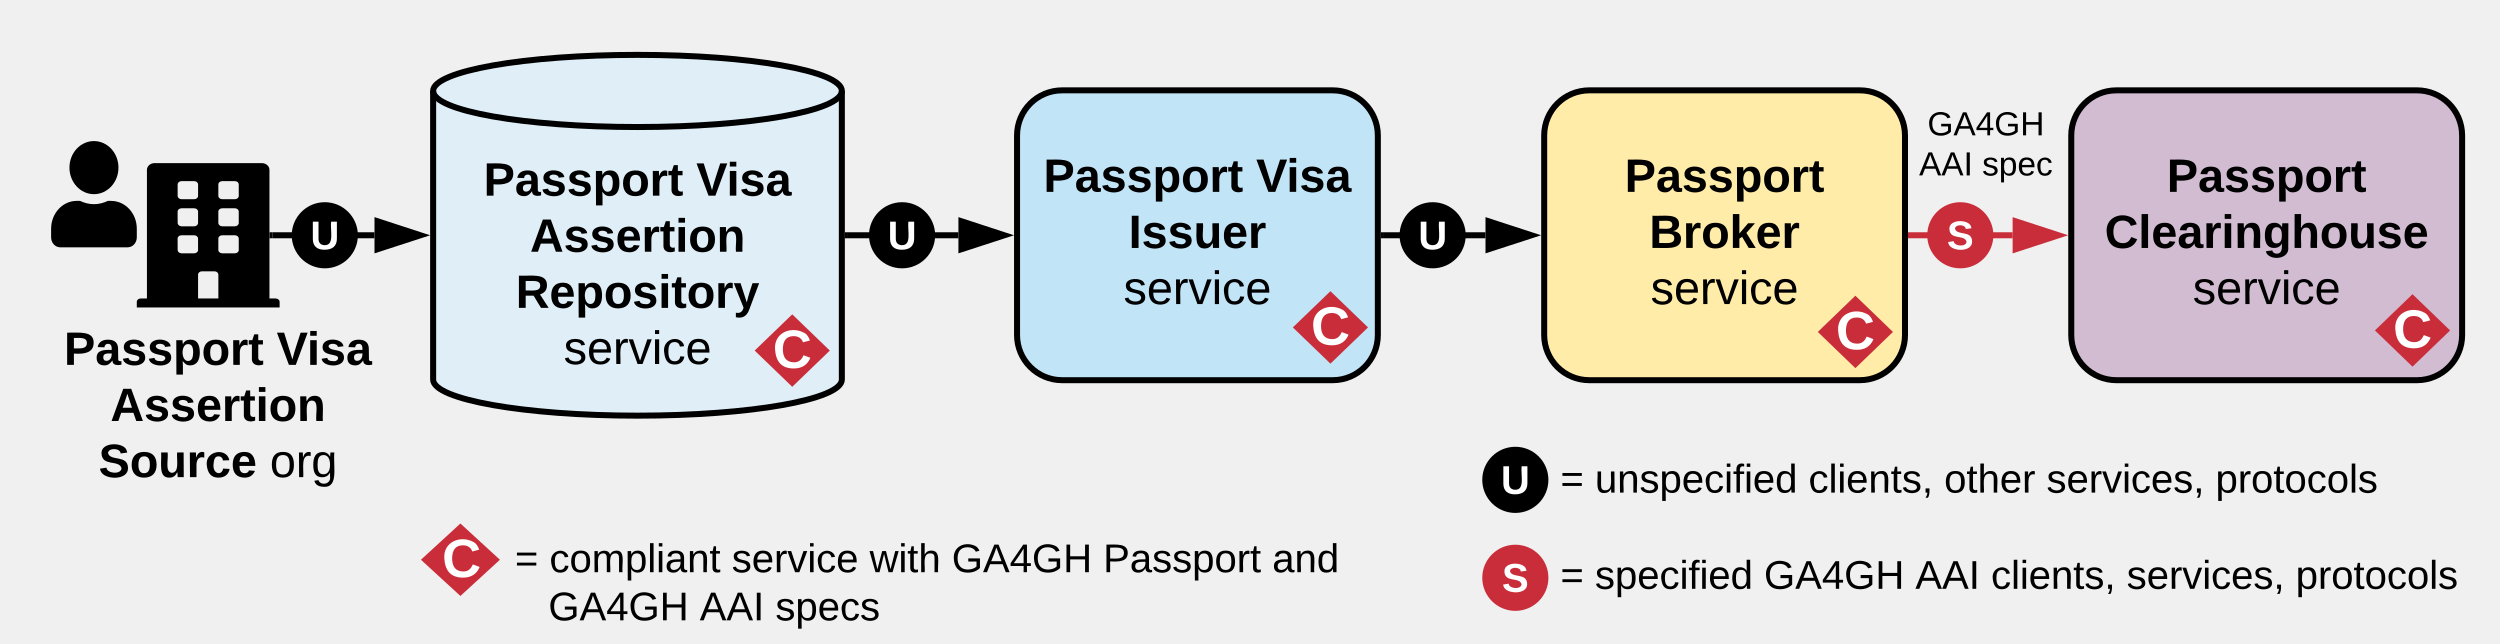
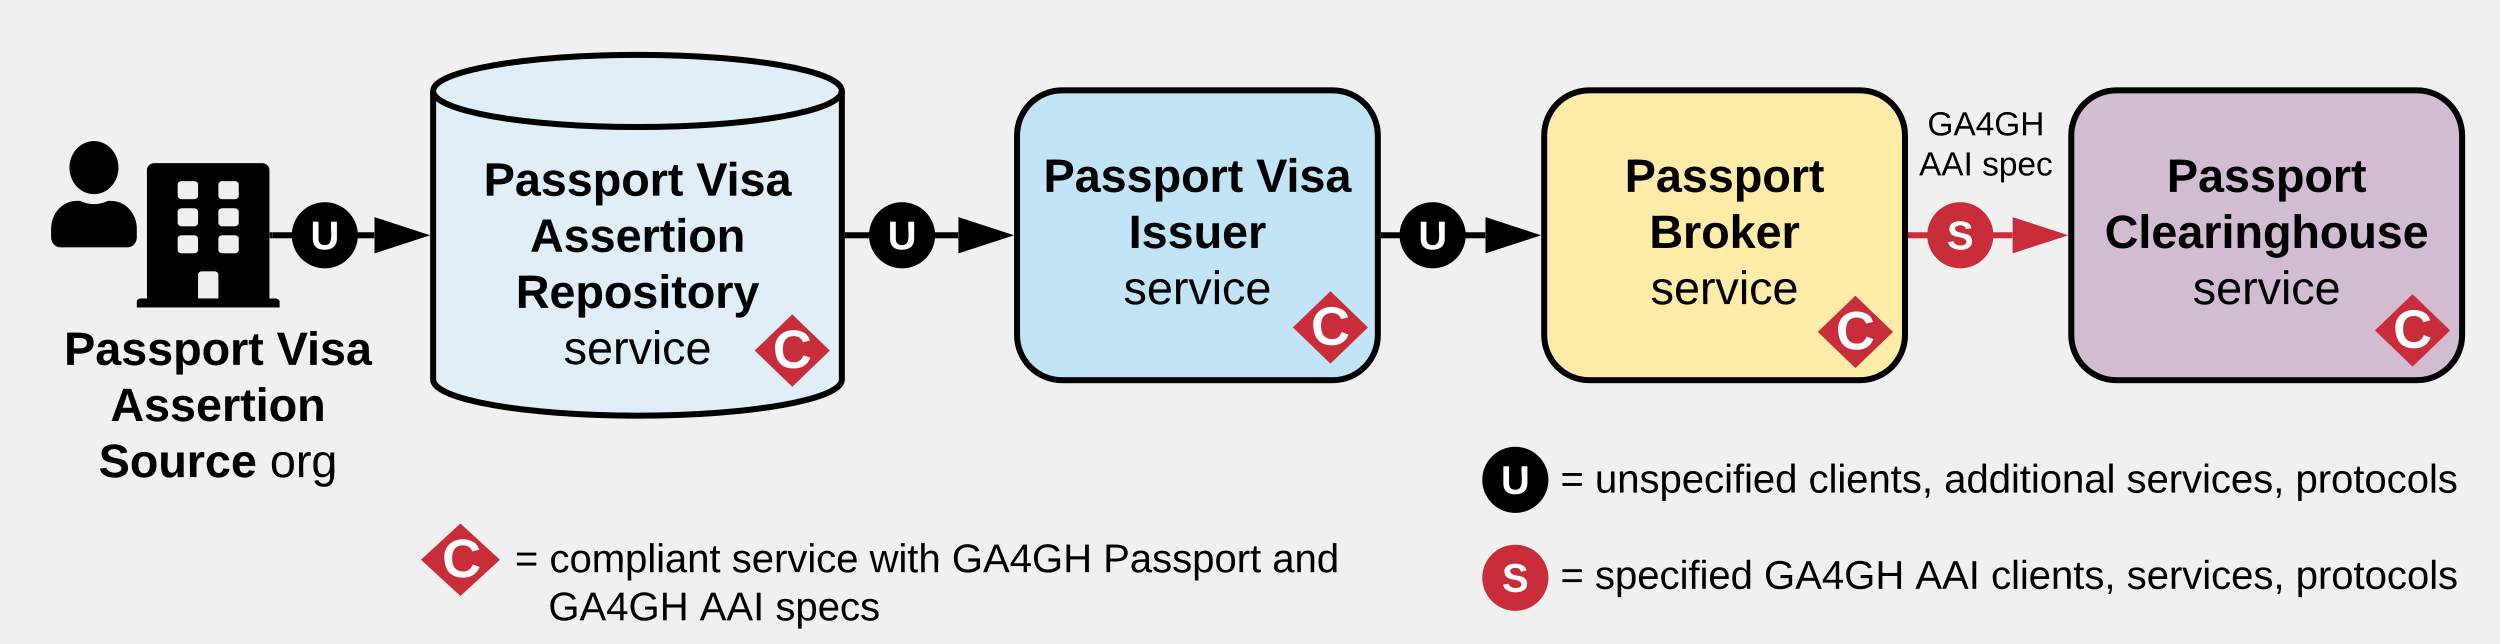
<svg xmlns="http://www.w3.org/2000/svg" xmlns:ns1="lucid" xmlns:xlink="http://www.w3.org/1999/xlink" width="831.5" height="214.17">
  <g transform="translate(0 0)" ns1:page-tab-id="0_0">
    <path d="M280 126.25c0 6.63-30.43 12-67.97 12s-67.97-5.37-67.97-12v-96c0-6.63 30.43-12 67.97-12s67.97 5.37 67.97 12z" stroke="#000" stroke-width="2" fill="#dfeef7" />
    <path d="M280 30.25c0 6.63-30.43 12-67.97 12s-67.97-5.37-67.97-12" stroke="#000" stroke-width="2" fill="none" />
    <use xlink:href="#a" transform="matrix(1,0,0,1,149.0625,47.25) translate(11.7963 17.81944)" />
    <use xlink:href="#b" transform="matrix(1,0,0,1,149.0625,47.25) translate(82.53086 17.81944)" />
    <use xlink:href="#c" transform="matrix(1,0,0,1,149.0625,47.25) translate(27.22222 36.48611)" />
    <use xlink:href="#d" transform="matrix(1,0,0,1,149.0625,47.25) translate(22.49074 55.15278)" />
    <use xlink:href="#e" transform="matrix(1,0,0,1,149.0625,47.25) translate(38.41358 73.81944)" />
    <path d="M338.27 45.05c0-8.28 6.72-15 15-15h90c8.3 0 15 6.72 15 15v66.4c0 8.28-6.7 15-15 15h-90c-8.28 0-15-6.72-15-15z" stroke="#000" stroke-width="2" fill="#c1e4f7" />
    <use xlink:href="#a" transform="matrix(1,0,0,1,343.2726,35.05) translate(3.796296 28.75694)" />
    <use xlink:href="#b" transform="matrix(1,0,0,1,343.2726,35.05) translate(74.53086 28.75694)" />
    <use xlink:href="#f" transform="matrix(1,0,0,1,343.2726,35.05) translate(32.12037 47.42361)" />
    <use xlink:href="#g" transform="matrix(1,0,0,1,343.2726,35.05) translate(30.41358 66.09028)" />
    <path d="M513.6 45.05c0-8.28 6.7-15 15-15h90c8.27 0 15 6.72 15 15v66.4c0 8.28-6.73 15-15 15h-90c-8.3 0-15-6.72-15-15z" stroke="#000" stroke-width="2" fill="#ffeca9" />
    <use xlink:href="#h" transform="matrix(1,0,0,1,518.5851,35.05) translate(21.79321 28.75694)" />
    <use xlink:href="#i" transform="matrix(1,0,0,1,518.5851,35.05) translate(29.98148 47.42361)" />
    <use xlink:href="#g" transform="matrix(1,0,0,1,518.5851,35.05) translate(30.41358 66.09028)" />
    <path d="M688.9 45.05c0-8.28 6.7-15 15-15h100c8.28 0 15 6.72 15 15v66.4c0 8.28-6.72 15-15 15h-100c-8.3 0-15-6.72-15-15z" stroke="#000" stroke-width="2" fill="#d1bcd2" />
    <use xlink:href="#h" transform="matrix(1,0,0,1,693.8976,35.05) translate(26.79321 28.75694)" />
    <use xlink:href="#j" transform="matrix(1,0,0,1,693.8976,35.05) translate(6.117284 47.42361)" />
    <use xlink:href="#e" transform="matrix(1,0,0,1,693.8976,35.05) translate(35.41358 66.09028)" />
    <path d="M90.63 78.25h33.92" stroke="#000" stroke-width="2" fill="none" />
    <path d="M90.65 79.25h-1.02v-2h1.02z" />
    <path d="M139.83 78.25l-14.27 4.64v-9.3z" stroke="#000" stroke-width="2" />
    <path d="M282 78.25h36.77" stroke="#000" stroke-width="2" fill="none" />
    <path d="M282.03 79.25H281v-2h1.03z" />
    <path d="M334.04 78.25l-14.27 4.64v-9.3z" stroke="#000" stroke-width="2" />
    <path d="M460.27 78.25h33.8" stroke="#000" stroke-width="2" fill="none" />
    <path d="M460.3 79.25h-1.03v-2h1.03z" />
    <path d="M509.35 78.25l-14.27 4.64v-9.3z" stroke="#000" stroke-width="2" />
    <path d="M635.6 78.25h33.8" stroke="#c92d39" stroke-width="2" fill="none" />
    <path d="M635.6 79.25h-1v-2h1z" fill="#c92d39" />
    <path d="M684.66 78.25L670.4 82.9v-9.3z" stroke="#c92d39" stroke-width="2" fill="#c92d39" />
    <path d="M0 99.85h144.06v74.8H0z" stroke="#000" stroke-opacity="0" stroke-width="2" fill="#fff" fill-opacity="0" />
    <use xlink:href="#a" transform="matrix(1,0,0,1,5,104.85) translate(16.2963 16.50694)" />
    <use xlink:href="#b" transform="matrix(1,0,0,1,5,104.85) translate(87.03086 16.50694)" />
    <use xlink:href="#k" transform="matrix(1,0,0,1,5,104.85) translate(31.72222 35.17361)" />
    <use xlink:href="#l" transform="matrix(1,0,0,1,5,104.85) translate(27.81173 53.84028)" />
    <use xlink:href="#m" transform="matrix(1,0,0,1,5,104.85) translate(84.76235 53.84028)" />
    <path d="M118.03 78.25c0 5.52-4.48 10-10 10s-10-4.48-10-10 4.48-10 10-10 10 4.48 10 10z" stroke="#000" stroke-width="2" />
    <use xlink:href="#n" transform="matrix(1,0,0,1,98.03125,68.25) translate(5.203704 14.66667)" />
    <path d="M310.03 78.25c0 5.52-4.48 10-10 10s-10-4.48-10-10 4.48-10 10-10 10 4.48 10 10z" stroke="#000" stroke-width="2" />
    <use xlink:href="#n" transform="matrix(1,0,0,1,290.0312,68.25) translate(5.203704 14.66667)" />
    <path d="M486.5 78.25c0 5.52-4.46 10-10 10-5.5 0-10-4.48-10-10s4.5-10 10-10c5.54 0 10 4.48 10 10z" stroke="#000" stroke-width="2" />
    <use xlink:href="#n" transform="matrix(1,0,0,1,466.514,68.25) translate(5.203704 14.66667)" />
    <path d="M662 78.25c0 5.52-4.48 10-10 10s-10-4.48-10-10 4.48-10 10-10 10 4.48 10 10z" stroke="#c92d39" stroke-width="2" fill="#c92d39" />
    <use xlink:href="#o" transform="matrix(1,0,0,1,642,68.25) translate(5.555556 14.66667)" />
    <path d="M628 29.25h64.5v40H628z" stroke="#000" stroke-opacity="0" stroke-width="2" fill="#fff" fill-opacity="0" />
    <use xlink:href="#p" transform="matrix(1,0,0,1,633,34.25) translate(8.070988 10.76389)" />
    <use xlink:href="#q" transform="matrix(1,0,0,1,633,34.25) translate(5.277778 24.09722)" />
    <use xlink:href="#r" transform="matrix(1,0,0,1,633,34.25) translate(26.26543 24.09722)" />
    <path d="M263.5 104.55L276 116.6l-12.5 12.05L251 116.6z" stroke="#000" stroke-opacity="0" stroke-width="2" fill="#c92d39" />
    <use xlink:href="#s" transform="matrix(1,0,0,1,251,104.5519) translate(6.025 17.8)" />
    <path d="M442.5 96.85L455 108.9l-12.5 12.05L430 108.9z" stroke="#000" stroke-opacity="0" stroke-width="2" fill="#c92d39" />
    <use xlink:href="#s" transform="matrix(1,0,0,1,430,96.85) translate(6.025 17.8)" />
    <path d="M617.1 98.35l12.5 12.05-12.5 12.05-12.5-12.05z" stroke="#000" stroke-opacity="0" stroke-width="2" fill="#c92d39" />
    <use xlink:href="#s" transform="matrix(1,0,0,1,604.5851,98.35) translate(6.025 17.8)" />
    <path d="M802.4 97.85l12.5 12.05-12.5 12.05-12.5-12.05z" stroke="#000" stroke-opacity="0" stroke-width="2" fill="#c92d39" />
    <g>
      <use xlink:href="#s" transform="matrix(1,0,0,1,789.8976,97.85) translate(6.025 17.8)" />
    </g>
    <path d="M153.13 174.12l13.14 12.05-13.14 12.05L140 186.17z" stroke="#000" stroke-opacity="0" stroke-width="2" fill="#c92d39" />
    <g>
      <use xlink:href="#s" transform="matrix(1,0,0,1,140,174.1232) translate(7.025 17.8)" />
    </g>
    <path d="M166.27 172.65h294.2v42h-294.2z" stroke="#000" stroke-opacity="0" stroke-width="2" fill="#fff" fill-opacity="0" />
    <g>
      <use xlink:href="#t" transform="matrix(1,0,0,1,171.2679,177.65) translate(0 12.66667)" />
      <use xlink:href="#u" transform="matrix(1,0,0,1,171.2679,177.65) translate(11.48148 12.66667)" />
      <use xlink:href="#v" transform="matrix(1,0,0,1,171.2679,177.65) translate(72.11111 12.66667)" />
      <use xlink:href="#w" transform="matrix(1,0,0,1,171.2679,177.65) translate(117.963 12.66667)" />
      <use xlink:href="#x" transform="matrix(1,0,0,1,171.2679,177.65) translate(145.2963 12.66667)" />
      <use xlink:href="#y" transform="matrix(1,0,0,1,171.2679,177.65) translate(195.6296 12.66667)" />
      <use xlink:href="#z" transform="matrix(1,0,0,1,171.2679,177.65) translate(251.8889 12.66667)" />
      <use xlink:href="#A" transform="matrix(1,0,0,1,171.2679,177.65) translate(0 28.66667)" />
      <use xlink:href="#x" transform="matrix(1,0,0,1,171.2679,177.65) translate(11.11111 28.66667)" />
      <use xlink:href="#B" transform="matrix(1,0,0,1,171.2679,177.65) translate(61.44444 28.66667)" />
      <use xlink:href="#C" transform="matrix(1,0,0,1,171.2679,177.65) translate(86.62963 28.66667)" />
    </g>
    <path d="M91.72 99.27h-2.1V56.5c0-1.24-1.13-2.25-2.56-2.25H51.44c-1.43 0-2.57 1-2.57 2.26v42.77h-2.1c-.7 0-1.27.48-1.27 1.1v1.88H93v-1.87c0-.63-.57-1.1-1.28-1.1zM59.1 61.35c-.02-.62.55-1.1 1.27-1.1h4.23c.7 0 1.28.48 1.28 1.1v3.8c0 .62-.57 1.1-1.28 1.1h-4.23c-.7 0-1.28-.48-1.28-1.1l-.02-3.8zm-.02 9.03c0-.63.58-1.1 1.3-1.1h4.2c.73 0 1.3.47 1.3 1.1v3.74c0 .63-.57 1.15-1.28 1.15h-4.23c-.7 0-1.28-.52-1.28-1.15l-.02-3.74zm5.52 13.87h-4.23c-.7 0-1.28-.48-1.28-1.1l-.02-3.8c0-.62.58-1.1 1.3-1.1h4.2c.73 0 1.3.48 1.3 1.1v3.8c0 .62-.57 1.1-1.28 1.1zm8.02 15.02h-6.74v-7.92c0-.62.57-1.1 1.23-1.1h4.3c.65 0 1.22.48 1.22 1.1v7.92zm6.8-16.12c0 .62-.58 1.1-1.3 1.1H73.9c-.7 0-1.28-.48-1.28-1.1v-3.8c0-.62.57-1.1 1.28-1.1h4.23c.72 0 1.28.48 1.28 1.1v3.8zm0-9.03c0 .63-.58 1.15-1.3 1.15H73.9c-.7 0-1.28-.52-1.28-1.15v-3.74c0-.63.57-1.1 1.28-1.1h4.23c.72 0 1.28.47 1.28 1.1v3.74zm0-8.97c0 .62-.58 1.1-1.3 1.1H73.9c-.7 0-1.28-.48-1.28-1.1v-3.8c0-.62.57-1.1 1.28-1.1h4.23c.72 0 1.28.48 1.28 1.1v3.8zM31.25 64.58c4.5 0 8.15-3.95 8.15-8.83s-3.65-8.83-8.15-8.83-8.15 3.95-8.15 8.83 3.65 8.83 8.15 8.83zm5.7 2.23H35.9c-1.43.68-3 1.1-4.65 1.1-1.65 0-3.22-.42-4.65-1.1h-1.05c-4.73 0-8.55 4.14-8.55 9.27v2.86c0 1.84 1.37 3.32 3.05 3.32h22.4c1.68 0 3.05-1.48 3.05-3.32v-2.86c0-5.13-3.82-9.26-8.55-9.26z" stroke="#000" stroke-opacity="0" stroke-width=".29" />
    <path d="M514 159.6c0 5.52-4.48 10-10 10s-10-4.48-10-10 4.48-10 10-10 10 4.48 10 10z" stroke="#000" stroke-width="2" />
    <g>
      <use xlink:href="#n" transform="matrix(1,0,0,1,494,149.6001) translate(5.203704 14.66667)" />
    </g>
    <path d="M514 140.17h316.5v42H514z" stroke="#000" stroke-opacity="0" stroke-width="2" fill="#fff" fill-opacity="0" />
    <g>
      <use xlink:href="#t" transform="matrix(1,0,0,1,519,145.1732) translate(0 18.66667)" />
      <use xlink:href="#D" transform="matrix(1,0,0,1,519,145.1732) translate(11.48148 18.66667)" />
      <use xlink:href="#E" transform="matrix(1,0,0,1,519,145.1732) translate(82.51852 18.66667)" />
      <use xlink:href="#F" transform="matrix(1,0,0,1,519,145.1732) translate(127.6296 18.66667)" />
-       <use xlink:href="#G" transform="matrix(1,0,0,1,519,145.1732) translate(161.6667 18.66667)" />
-       <use xlink:href="#H" transform="matrix(1,0,0,1,519,145.1732) translate(217.8889 18.66667)" />
+       <use xlink:href="#G" transform="matrix(1,0,0,1,519,145.1732) translate(188.2593 18.66667)" />
+       <use xlink:href="#H" transform="matrix(1,0,0,1,519,145.1732) translate(244.4815 18.66667)" />
    </g>
    <path d="M514 192.17c0 5.53-4.48 10-10 10s-10-4.47-10-10c0-5.52 4.48-10 10-10s10 4.48 10 10z" stroke="#c92d39" stroke-width="2" fill="#c92d39" />
    <g>
      <use xlink:href="#o" transform="matrix(1,0,0,1,494,182.1732) translate(5.555556 14.66667)" />
    </g>
    <path d="M514 172.17h316.5v42H514z" stroke="#000" stroke-opacity="0" stroke-width="2" fill="#fff" fill-opacity="0" />
    <g>
      <use xlink:href="#t" transform="matrix(1,0,0,1,519,177.1732) translate(0 18.66667)" />
      <use xlink:href="#I" transform="matrix(1,0,0,1,519,177.1732) translate(11.48148 18.66667)" />
      <use xlink:href="#x" transform="matrix(1,0,0,1,519,177.1732) translate(67.7037 18.66667)" />
      <use xlink:href="#B" transform="matrix(1,0,0,1,519,177.1732) translate(118.037 18.66667)" />
      <use xlink:href="#E" transform="matrix(1,0,0,1,519,177.1732) translate(143.2222 18.66667)" />
      <use xlink:href="#G" transform="matrix(1,0,0,1,519,177.1732) translate(188.3333 18.66667)" />
      <use xlink:href="#H" transform="matrix(1,0,0,1,519,177.1732) translate(244.5556 18.66667)" />
    </g>
    <defs>
      <path d="M24-248c93 1 206-16 204 79-1 75-69 88-152 82V0H24v-248zm52 121c47 0 100 7 100-41 0-47-54-39-100-39v80" id="J" />
      <path d="M133-34C117-15 103 5 69 4 32 3 11-16 11-54c-1-60 55-63 116-61 1-26-3-47-28-47-18 1-26 9-28 27l-52-2c7-38 36-58 82-57s74 22 75 68l1 82c-1 14 12 18 25 15v27c-30 8-71 5-69-32zm-48 3c29 0 43-24 42-57-32 0-66-3-65 30 0 17 8 27 23 27" id="K" />
      <path d="M137-138c1-29-70-34-71-4 15 46 118 7 119 86 1 83-164 76-172 9l43-7c4 19 20 25 44 25 33 8 57-30 24-41C81-84 22-81 20-136c-2-80 154-74 161-7" id="L" />
      <path d="M135-194c53 0 70 44 70 98 0 56-19 98-73 100-31 1-45-17-59-34 3 33 2 69 2 105H25l-1-265h48c2 10 0 23 3 31 11-24 29-35 60-35zM114-30c33 0 39-31 40-66 0-38-9-64-40-64-56 0-55 130 0 130" id="M" />
      <path d="M110-194c64 0 96 36 96 99 0 64-35 99-97 99-61 0-95-36-95-99 0-62 34-99 96-99zm-1 164c35 0 45-28 45-65 0-40-10-65-43-65-34 0-45 26-45 65 0 36 10 65 43 65" id="N" />
      <path d="M135-150c-39-12-60 13-60 57V0H25l-1-190h47c2 13-1 29 3 40 6-28 27-53 61-41v41" id="O" />
      <path d="M115-3C79 11 28 4 28-45v-112H4v-33h27l15-45h31v45h36v33H77v99c-1 23 16 31 38 25v30" id="P" />
      <g id="a">
        <use transform="matrix(0.04320988,0,0,0.04320988,0,0)" xlink:href="#J" />
        <use transform="matrix(0.04320988,0,0,0.04320988,10.37037,0)" xlink:href="#K" />
        <use transform="matrix(0.04320988,0,0,0.04320988,19.01235,0)" xlink:href="#L" />
        <use transform="matrix(0.04320988,0,0,0.04320988,27.65432,0)" xlink:href="#L" />
        <use transform="matrix(0.04320988,0,0,0.04320988,36.2963,0)" xlink:href="#M" />
        <use transform="matrix(0.04320988,0,0,0.04320988,45.75926,0)" xlink:href="#N" />
        <use transform="matrix(0.04320988,0,0,0.04320988,55.22222,0)" xlink:href="#O" />
        <use transform="matrix(0.04320988,0,0,0.04320988,61.2716,0)" xlink:href="#P" />
      </g>
      <path d="M147 0H94L2-248h55l64 206c17-72 42-137 63-206h54" id="Q" />
      <path d="M25-224v-37h50v37H25zM25 0v-190h50V0H25" id="R" />
      <g id="b">
        <use transform="matrix(0.04320988,0,0,0.04320988,0,0)" xlink:href="#Q" />
        <use transform="matrix(0.04320988,0,0,0.04320988,10.0679,0)" xlink:href="#R" />
        <use transform="matrix(0.04320988,0,0,0.04320988,14.38889,0)" xlink:href="#L" />
        <use transform="matrix(0.04320988,0,0,0.04320988,23.03086,0)" xlink:href="#K" />
      </g>
      <path d="M199 0l-22-63H83L61 0H9l90-248h61L250 0h-51zm-33-102l-36-108c-10 38-24 72-36 108h72" id="S" />
      <path d="M185-48c-13 30-37 53-82 52C43 2 14-33 14-96s30-98 90-98c62 0 83 45 84 108H66c0 31 8 55 39 56 18 0 30-7 34-22zm-45-69c5-46-57-63-70-21-2 6-4 13-4 21h74" id="T" />
      <path d="M135-194c87-1 58 113 63 194h-50c-7-57 23-157-34-157-59 0-34 97-39 157H25l-1-190h47c2 12-1 28 3 38 12-26 28-41 61-42" id="U" />
      <g id="c">
        <use transform="matrix(0.04320988,0,0,0.04320988,0,0)" xlink:href="#S" />
        <use transform="matrix(0.04320988,0,0,0.04320988,11.19136,0)" xlink:href="#L" />
        <use transform="matrix(0.04320988,0,0,0.04320988,19.83333,0)" xlink:href="#L" />
        <use transform="matrix(0.04320988,0,0,0.04320988,28.47531,0)" xlink:href="#T" />
        <use transform="matrix(0.04320988,0,0,0.04320988,37.11728,0)" xlink:href="#O" />
        <use transform="matrix(0.04320988,0,0,0.04320988,43.16667,0)" xlink:href="#P" />
        <use transform="matrix(0.04320988,0,0,0.04320988,48.30864,0)" xlink:href="#R" />
        <use transform="matrix(0.04320988,0,0,0.04320988,52.62963,0)" xlink:href="#N" />
        <use transform="matrix(0.04320988,0,0,0.04320988,62.09259,0)" xlink:href="#U" />
      </g>
      <path d="M240-174c0 40-23 61-54 70L253 0h-59l-57-94H76V0H24v-248c93 4 217-23 216 74zM76-134c48-2 112 12 112-38 0-48-66-32-112-35v73" id="V" />
      <path d="M123 10C108 53 80 86 19 72V37c35 8 53-11 59-39L3-190h52l48 148c12-52 28-100 44-148h51" id="W" />
      <g id="d">
        <use transform="matrix(0.04320988,0,0,0.04320988,0,0)" xlink:href="#V" />
        <use transform="matrix(0.04320988,0,0,0.04320988,11.19136,0)" xlink:href="#T" />
        <use transform="matrix(0.04320988,0,0,0.04320988,19.83333,0)" xlink:href="#M" />
        <use transform="matrix(0.04320988,0,0,0.04320988,29.2963,0)" xlink:href="#N" />
        <use transform="matrix(0.04320988,0,0,0.04320988,38.75926,0)" xlink:href="#L" />
        <use transform="matrix(0.04320988,0,0,0.04320988,47.40123,0)" xlink:href="#R" />
        <use transform="matrix(0.04320988,0,0,0.04320988,51.72222,0)" xlink:href="#P" />
        <use transform="matrix(0.04320988,0,0,0.04320988,56.8642,0)" xlink:href="#N" />
        <use transform="matrix(0.04320988,0,0,0.04320988,66.32716,0)" xlink:href="#O" />
        <use transform="matrix(0.04320988,0,0,0.04320988,72.37654,0)" xlink:href="#W" />
      </g>
      <path d="M135-143c-3-34-86-38-87 0 15 53 115 12 119 90S17 21 10-45l28-5c4 36 97 45 98 0-10-56-113-15-118-90-4-57 82-63 122-42 12 7 21 19 24 35" id="X" />
      <path d="M100-194c63 0 86 42 84 106H49c0 40 14 67 53 68 26 1 43-12 49-29l28 8c-11 28-37 45-77 45C44 4 14-33 15-96c1-61 26-98 85-98zm52 81c6-60-76-77-97-28-3 7-6 17-6 28h103" id="Y" />
      <path d="M114-163C36-179 61-72 57 0H25l-1-190h30c1 12-1 29 2 39 6-27 23-49 58-41v29" id="Z" />
      <path d="M108 0H70L1-190h34L89-25l56-165h34" id="aa" />
      <path d="M24-231v-30h32v30H24zM24 0v-190h32V0H24" id="ab" />
      <path d="M96-169c-40 0-48 33-48 73s9 75 48 75c24 0 41-14 43-38l32 2c-6 37-31 61-74 61-59 0-76-41-82-99-10-93 101-131 147-64 4 7 5 14 7 22l-32 3c-4-21-16-35-41-35" id="ac" />
      <g id="e">
        <use transform="matrix(0.04320988,0,0,0.04320988,0,0)" xlink:href="#X" />
        <use transform="matrix(0.04320988,0,0,0.04320988,7.777778,0)" xlink:href="#Y" />
        <use transform="matrix(0.04320988,0,0,0.04320988,16.41975,0)" xlink:href="#Z" />
        <use transform="matrix(0.04320988,0,0,0.04320988,21.56173,0)" xlink:href="#aa" />
        <use transform="matrix(0.04320988,0,0,0.04320988,29.33951,0)" xlink:href="#ab" />
        <use transform="matrix(0.04320988,0,0,0.04320988,32.75309,0)" xlink:href="#ac" />
        <use transform="matrix(0.04320988,0,0,0.04320988,40.53086,0)" xlink:href="#Y" />
      </g>
      <path d="M24 0v-248h52V0H24" id="ad" />
      <path d="M85 4C-2 5 27-109 22-190h50c7 57-23 150 33 157 60-5 35-97 40-157h50l1 190h-47c-2-12 1-28-3-38-12 25-28 42-61 42" id="ae" />
      <g id="f">
        <use transform="matrix(0.04320988,0,0,0.04320988,0,0)" xlink:href="#ad" />
        <use transform="matrix(0.04320988,0,0,0.04320988,4.320988,0)" xlink:href="#L" />
        <use transform="matrix(0.04320988,0,0,0.04320988,12.96296,0)" xlink:href="#L" />
        <use transform="matrix(0.04320988,0,0,0.04320988,21.60494,0)" xlink:href="#ae" />
        <use transform="matrix(0.04320988,0,0,0.04320988,31.0679,0)" xlink:href="#T" />
        <use transform="matrix(0.04320988,0,0,0.04320988,39.70988,0)" xlink:href="#O" />
      </g>
      <g id="g">
        <use transform="matrix(0.04320988,0,0,0.04320988,0,0)" xlink:href="#X" />
        <use transform="matrix(0.04320988,0,0,0.04320988,7.777778,0)" xlink:href="#Y" />
        <use transform="matrix(0.04320988,0,0,0.04320988,16.41975,0)" xlink:href="#Z" />
        <use transform="matrix(0.04320988,0,0,0.04320988,21.56173,0)" xlink:href="#aa" />
        <use transform="matrix(0.04320988,0,0,0.04320988,29.33951,0)" xlink:href="#ab" />
        <use transform="matrix(0.04320988,0,0,0.04320988,32.75309,0)" xlink:href="#ac" />
        <use transform="matrix(0.04320988,0,0,0.04320988,40.53086,0)" xlink:href="#Y" />
      </g>
      <g id="h">
        <use transform="matrix(0.04320988,0,0,0.04320988,0,0)" xlink:href="#J" />
        <use transform="matrix(0.04320988,0,0,0.04320988,10.37037,0)" xlink:href="#K" />
        <use transform="matrix(0.04320988,0,0,0.04320988,19.01235,0)" xlink:href="#L" />
        <use transform="matrix(0.04320988,0,0,0.04320988,27.65432,0)" xlink:href="#L" />
        <use transform="matrix(0.04320988,0,0,0.04320988,36.2963,0)" xlink:href="#M" />
        <use transform="matrix(0.04320988,0,0,0.04320988,45.75926,0)" xlink:href="#N" />
        <use transform="matrix(0.04320988,0,0,0.04320988,55.22222,0)" xlink:href="#O" />
        <use transform="matrix(0.04320988,0,0,0.04320988,61.2716,0)" xlink:href="#P" />
      </g>
      <path d="M182-130c37 4 62 22 62 59C244 23 116-4 24 0v-248c84 5 203-23 205 63 0 31-19 50-47 55zM76-148c40-3 101 13 101-30 0-44-60-28-101-31v61zm0 110c48-3 116 14 116-37 0-48-69-32-116-35v72" id="af" />
      <path d="M147 0L96-86 75-71V0H25v-261h50v150l67-79h53l-66 74L201 0h-54" id="ag" />
      <g id="i">
        <use transform="matrix(0.04320988,0,0,0.04320988,0,0)" xlink:href="#af" />
        <use transform="matrix(0.04320988,0,0,0.04320988,11.19136,0)" xlink:href="#O" />
        <use transform="matrix(0.04320988,0,0,0.04320988,17.24074,0)" xlink:href="#N" />
        <use transform="matrix(0.04320988,0,0,0.04320988,26.7037,0)" xlink:href="#ag" />
        <use transform="matrix(0.04320988,0,0,0.04320988,35.34568,0)" xlink:href="#T" />
        <use transform="matrix(0.04320988,0,0,0.04320988,43.98765,0)" xlink:href="#O" />
      </g>
      <path d="M67-125c0 53 21 87 73 88 37 1 54-22 65-47l45 17C233-25 199 4 140 4 58 4 20-42 15-125 8-235 124-281 211-232c18 10 29 29 36 50l-46 12c-8-25-30-41-62-41-52 0-71 34-72 86" id="ah" />
      <path d="M25 0v-261h50V0H25" id="ai" />
      <path d="M195-6C206 82 75 100 31 46c-4-6-6-13-8-21l49-6c3 16 16 24 34 25 40 0 42-37 40-79-11 22-30 35-61 35-53 0-70-43-70-97 0-56 18-96 73-97 30 0 46 14 59 34l2-30h47zm-90-29c32 0 41-27 41-63 0-35-9-62-40-62-32 0-39 29-40 63 0 36 9 62 39 62" id="aj" />
      <path d="M114-157C55-157 80-60 75 0H25v-261h50l-1 109c12-26 28-41 61-42 86-1 58 113 63 194h-50c-7-57 23-157-34-157" id="ak" />
      <g id="j">
        <use transform="matrix(0.04320988,0,0,0.04320988,0,0)" xlink:href="#ah" />
        <use transform="matrix(0.04320988,0,0,0.04320988,11.19136,0)" xlink:href="#ai" />
        <use transform="matrix(0.04320988,0,0,0.04320988,15.51235,0)" xlink:href="#T" />
        <use transform="matrix(0.04320988,0,0,0.04320988,24.15432,0)" xlink:href="#K" />
        <use transform="matrix(0.04320988,0,0,0.04320988,32.7963,0)" xlink:href="#O" />
        <use transform="matrix(0.04320988,0,0,0.04320988,38.84568,0)" xlink:href="#R" />
        <use transform="matrix(0.04320988,0,0,0.04320988,43.16667,0)" xlink:href="#U" />
        <use transform="matrix(0.04320988,0,0,0.04320988,52.62963,0)" xlink:href="#aj" />
        <use transform="matrix(0.04320988,0,0,0.04320988,62.09259,0)" xlink:href="#ak" />
        <use transform="matrix(0.04320988,0,0,0.04320988,71.55556,0)" xlink:href="#N" />
        <use transform="matrix(0.04320988,0,0,0.04320988,81.01852,0)" xlink:href="#ae" />
        <use transform="matrix(0.04320988,0,0,0.04320988,90.48148,0)" xlink:href="#L" />
        <use transform="matrix(0.04320988,0,0,0.04320988,99.12346,0)" xlink:href="#T" />
      </g>
      <g id="k">
        <use transform="matrix(0.04320988,0,0,0.04320988,0,0)" xlink:href="#S" />
        <use transform="matrix(0.04320988,0,0,0.04320988,11.19136,0)" xlink:href="#L" />
        <use transform="matrix(0.04320988,0,0,0.04320988,19.83333,0)" xlink:href="#L" />
        <use transform="matrix(0.04320988,0,0,0.04320988,28.47531,0)" xlink:href="#T" />
        <use transform="matrix(0.04320988,0,0,0.04320988,37.11728,0)" xlink:href="#O" />
        <use transform="matrix(0.04320988,0,0,0.04320988,43.16667,0)" xlink:href="#P" />
        <use transform="matrix(0.04320988,0,0,0.04320988,48.30864,0)" xlink:href="#R" />
        <use transform="matrix(0.04320988,0,0,0.04320988,52.62963,0)" xlink:href="#N" />
        <use transform="matrix(0.04320988,0,0,0.04320988,62.09259,0)" xlink:href="#U" />
      </g>
      <path d="M169-182c-1-43-94-46-97-3 18 66 151 10 154 114 3 95-165 93-204 36-6-8-10-19-12-30l50-8c3 46 112 56 116 5-17-69-150-10-154-114-4-87 153-88 188-35 5 8 8 18 10 28" id="al" />
      <path d="M190-63c-7 42-38 67-86 67-59 0-84-38-90-98-12-110 154-137 174-36l-49 2c-2-19-15-32-35-32-30 0-35 28-38 64-6 74 65 87 74 30" id="am" />
      <g id="l">
        <use transform="matrix(0.04320988,0,0,0.04320988,0,0)" xlink:href="#al" />
        <use transform="matrix(0.04320988,0,0,0.04320988,10.37037,0)" xlink:href="#N" />
        <use transform="matrix(0.04320988,0,0,0.04320988,19.83333,0)" xlink:href="#ae" />
        <use transform="matrix(0.04320988,0,0,0.04320988,29.2963,0)" xlink:href="#O" />
        <use transform="matrix(0.04320988,0,0,0.04320988,35.34568,0)" xlink:href="#am" />
        <use transform="matrix(0.04320988,0,0,0.04320988,43.98765,0)" xlink:href="#T" />
      </g>
      <path d="M100-194c62-1 85 37 85 99 1 63-27 99-86 99S16-35 15-95c0-66 28-99 85-99zM99-20c44 1 53-31 53-75 0-43-8-75-51-75s-53 32-53 75 10 74 51 75" id="an" />
      <path d="M177-190C167-65 218 103 67 71c-23-6-38-20-44-43l32-5c15 47 100 32 89-28v-30C133-14 115 1 83 1 29 1 15-40 15-95c0-56 16-97 71-98 29-1 48 16 59 35 1-10 0-23 2-32h30zM94-22c36 0 50-32 50-73 0-42-14-75-50-75-39 0-46 34-46 75s6 73 46 73" id="ao" />
      <g id="m">
        <use transform="matrix(0.04320988,0,0,0.04320988,0,0)" xlink:href="#an" />
        <use transform="matrix(0.04320988,0,0,0.04320988,8.641975,0)" xlink:href="#Z" />
        <use transform="matrix(0.04320988,0,0,0.04320988,13.78395,0)" xlink:href="#ao" />
      </g>
      <path fill="#fff" d="M238-95c0 69-44 99-111 99C63 4 22-25 22-93v-155h51v151c-1 38 19 59 55 60 90 1 49-130 58-211h52v153" id="ap" />
      <use transform="matrix(0.03703704,0,0,0.03703704,0,0)" xlink:href="#ap" id="n" />
      <path fill="#fff" d="M169-182c-1-43-94-46-97-3 18 66 151 10 154 114 3 95-165 93-204 36-6-8-10-19-12-30l50-8c3 46 112 56 116 5-17-69-150-10-154-114-4-87 153-88 188-35 5 8 8 18 10 28" id="aq" />
      <use transform="matrix(0.03703704,0,0,0.03703704,0,0)" xlink:href="#aq" id="o" />
      <path d="M143 4C61 4 22-44 18-125c-5-107 100-154 193-111 17 8 29 25 37 43l-32 9c-13-25-37-40-76-40-61 0-88 39-88 99 0 61 29 100 91 101 35 0 62-11 79-27v-45h-74v-28h105v86C228-13 192 4 143 4" id="ar" />
      <path d="M205 0l-28-72H64L36 0H1l101-248h38L239 0h-34zm-38-99l-47-123c-12 45-31 82-46 123h93" id="as" />
      <path d="M155-56V0h-30v-56H8v-25l114-167h33v167h35v25h-35zm-30-156c-27 46-58 90-88 131h88v-131" id="at" />
      <path d="M197 0v-115H63V0H30v-248h33v105h134v-105h34V0h-34" id="au" />
      <g id="p">
        <use transform="matrix(0.0308642,0,0,0.0308642,0,0)" xlink:href="#ar" />
        <use transform="matrix(0.0308642,0,0,0.0308642,8.641975,0)" xlink:href="#as" />
        <use transform="matrix(0.0308642,0,0,0.0308642,16.04938,0)" xlink:href="#at" />
        <use transform="matrix(0.0308642,0,0,0.0308642,22.22222,0)" xlink:href="#ar" />
        <use transform="matrix(0.0308642,0,0,0.0308642,30.8642,0)" xlink:href="#au" />
      </g>
      <path d="M33 0v-248h34V0H33" id="av" />
      <g id="q">
        <use transform="matrix(0.0308642,0,0,0.0308642,0,0)" xlink:href="#as" />
        <use transform="matrix(0.0308642,0,0,0.0308642,7.407407,0)" xlink:href="#as" />
        <use transform="matrix(0.0308642,0,0,0.0308642,14.81481,0)" xlink:href="#av" />
      </g>
      <path d="M115-194c55 1 70 41 70 98S169 2 115 4C84 4 66-9 55-30l1 105H24l-1-265h31l2 30c10-21 28-34 59-34zm-8 174c40 0 45-34 45-75s-6-73-45-74c-42 0-51 32-51 76 0 43 10 73 51 73" id="aw" />
      <g id="r">
        <use transform="matrix(0.0308642,0,0,0.0308642,0,0)" xlink:href="#X" />
        <use transform="matrix(0.0308642,0,0,0.0308642,5.555556,0)" xlink:href="#aw" />
        <use transform="matrix(0.0308642,0,0,0.0308642,11.7284,0)" xlink:href="#Y" />
        <use transform="matrix(0.0308642,0,0,0.0308642,17.90123,0)" xlink:href="#ac" />
      </g>
      <path fill="#fff" d="M67-125c0 53 21 87 73 88 37 1 54-22 65-47l45 17C233-25 199 4 140 4 58 4 20-42 15-125 8-235 124-281 211-232c18 10 29 29 36 50l-46 12c-8-25-30-41-62-41-52 0-71 34-72 86" id="ax" />
      <use transform="matrix(0.05,0,0,0.05,0,0)" xlink:href="#ax" id="s" />
      <path d="M18-150v-26h174v26H18zm0 90v-26h174v26H18" id="ay" />
      <use transform="matrix(0.03703704,0,0,0.03703704,0,0)" xlink:href="#ay" id="t" />
      <path d="M210-169c-67 3-38 105-44 169h-31v-121c0-29-5-50-35-48C34-165 62-65 56 0H25l-1-190h30c1 10-1 24 2 32 10-44 99-50 107 0 11-21 27-35 58-36 85-2 47 119 55 194h-31v-121c0-29-5-49-35-48" id="az" />
      <path d="M24 0v-261h32V0H24" id="aA" />
      <path d="M141-36C126-15 110 5 73 4 37 3 15-17 15-53c-1-64 63-63 125-63 3-35-9-54-41-54-24 1-41 7-42 31l-33-3c5-37 33-52 76-52 45 0 72 20 72 64v82c-1 20 7 32 28 27v20c-31 9-61-2-59-35zM48-53c0 20 12 33 32 33 41-3 63-29 60-74-43 2-92-5-92 41" id="aB" />
      <path d="M117-194c89-4 53 116 60 194h-32v-121c0-31-8-49-39-48C34-167 62-67 57 0H25l-1-190h30c1 10-1 24 2 32 11-22 29-35 61-36" id="aC" />
      <path d="M59-47c-2 24 18 29 38 22v24C64 9 27 4 27-40v-127H5v-23h24l9-43h21v43h35v23H59v120" id="aD" />
      <g id="u">
        <use transform="matrix(0.03703704,0,0,0.03703704,0,0)" xlink:href="#ac" />
        <use transform="matrix(0.03703704,0,0,0.03703704,6.666667,0)" xlink:href="#an" />
        <use transform="matrix(0.03703704,0,0,0.03703704,14.07407,0)" xlink:href="#az" />
        <use transform="matrix(0.03703704,0,0,0.03703704,25.14815,0)" xlink:href="#aw" />
        <use transform="matrix(0.03703704,0,0,0.03703704,32.55556,0)" xlink:href="#aA" />
        <use transform="matrix(0.03703704,0,0,0.03703704,35.48148,0)" xlink:href="#ab" />
        <use transform="matrix(0.03703704,0,0,0.03703704,38.40741,0)" xlink:href="#aB" />
        <use transform="matrix(0.03703704,0,0,0.03703704,45.81481,0)" xlink:href="#aC" />
        <use transform="matrix(0.03703704,0,0,0.03703704,53.22222,0)" xlink:href="#aD" />
      </g>
      <g id="v">
        <use transform="matrix(0.03703704,0,0,0.03703704,0,0)" xlink:href="#X" />
        <use transform="matrix(0.03703704,0,0,0.03703704,6.666667,0)" xlink:href="#Y" />
        <use transform="matrix(0.03703704,0,0,0.03703704,14.07407,0)" xlink:href="#Z" />
        <use transform="matrix(0.03703704,0,0,0.03703704,18.48148,0)" xlink:href="#aa" />
        <use transform="matrix(0.03703704,0,0,0.03703704,25.14815,0)" xlink:href="#ab" />
        <use transform="matrix(0.03703704,0,0,0.03703704,28.07407,0)" xlink:href="#ac" />
        <use transform="matrix(0.03703704,0,0,0.03703704,34.74074,0)" xlink:href="#Y" />
      </g>
      <path d="M206 0h-36l-40-164L89 0H53L-1-190h32L70-26l43-164h34l41 164 42-164h31" id="aE" />
      <path d="M106-169C34-169 62-67 57 0H25v-261h32l-1 103c12-21 28-36 61-36 89 0 53 116 60 194h-32v-121c2-32-8-49-39-48" id="aF" />
      <g id="w">
        <use transform="matrix(0.03703704,0,0,0.03703704,0,0)" xlink:href="#aE" />
        <use transform="matrix(0.03703704,0,0,0.03703704,9.592593,0)" xlink:href="#ab" />
        <use transform="matrix(0.03703704,0,0,0.03703704,12.51852,0)" xlink:href="#aD" />
        <use transform="matrix(0.03703704,0,0,0.03703704,16.22222,0)" xlink:href="#aF" />
      </g>
      <g id="x">
        <use transform="matrix(0.03703704,0,0,0.03703704,0,0)" xlink:href="#ar" />
        <use transform="matrix(0.03703704,0,0,0.03703704,10.37037,0)" xlink:href="#as" />
        <use transform="matrix(0.03703704,0,0,0.03703704,19.25926,0)" xlink:href="#at" />
        <use transform="matrix(0.03703704,0,0,0.03703704,26.66667,0)" xlink:href="#ar" />
        <use transform="matrix(0.03703704,0,0,0.03703704,37.03704,0)" xlink:href="#au" />
      </g>
      <path d="M30-248c87 1 191-15 191 75 0 78-77 80-158 76V0H30v-248zm33 125c57 0 124 11 124-50 0-59-68-47-124-48v98" id="aG" />
      <g id="y">
        <use transform="matrix(0.03703704,0,0,0.03703704,0,0)" xlink:href="#aG" />
        <use transform="matrix(0.03703704,0,0,0.03703704,8.888889,0)" xlink:href="#aB" />
        <use transform="matrix(0.03703704,0,0,0.03703704,16.2963,0)" xlink:href="#X" />
        <use transform="matrix(0.03703704,0,0,0.03703704,22.96296,0)" xlink:href="#X" />
        <use transform="matrix(0.03703704,0,0,0.03703704,29.62963,0)" xlink:href="#aw" />
        <use transform="matrix(0.03703704,0,0,0.03703704,37.03704,0)" xlink:href="#an" />
        <use transform="matrix(0.03703704,0,0,0.03703704,44.44444,0)" xlink:href="#Z" />
        <use transform="matrix(0.03703704,0,0,0.03703704,48.85185,0)" xlink:href="#aD" />
      </g>
      <path d="M85-194c31 0 48 13 60 33l-1-100h32l1 261h-30c-2-10 0-23-3-31C134-8 116 4 85 4 32 4 16-35 15-94c0-66 23-100 70-100zm9 24c-40 0-46 34-46 75 0 40 6 74 45 74 42 0 51-32 51-76 0-42-9-74-50-73" id="aH" />
      <g id="z">
        <use transform="matrix(0.03703704,0,0,0.03703704,0,0)" xlink:href="#aB" />
        <use transform="matrix(0.03703704,0,0,0.03703704,7.407407,0)" xlink:href="#aC" />
        <use transform="matrix(0.03703704,0,0,0.03703704,14.81481,0)" xlink:href="#aH" />
      </g>
      <g id="B">
        <use transform="matrix(0.03703704,0,0,0.03703704,0,0)" xlink:href="#as" />
        <use transform="matrix(0.03703704,0,0,0.03703704,8.888889,0)" xlink:href="#as" />
        <use transform="matrix(0.03703704,0,0,0.03703704,17.77778,0)" xlink:href="#av" />
      </g>
      <g id="C">
        <use transform="matrix(0.03703704,0,0,0.03703704,0,0)" xlink:href="#X" />
        <use transform="matrix(0.03703704,0,0,0.03703704,6.666667,0)" xlink:href="#aw" />
        <use transform="matrix(0.03703704,0,0,0.03703704,14.07407,0)" xlink:href="#Y" />
        <use transform="matrix(0.03703704,0,0,0.03703704,21.48148,0)" xlink:href="#ac" />
        <use transform="matrix(0.03703704,0,0,0.03703704,28.14815,0)" xlink:href="#X" />
      </g>
      <path d="M84 4C-5 8 30-112 23-190h32v120c0 31 7 50 39 49 72-2 45-101 50-169h31l1 190h-30c-1-10 1-25-2-33-11 22-28 36-60 37" id="aI" />
      <path d="M101-234c-31-9-42 10-38 44h38v23H63V0H32v-167H5v-23h27c-7-52 17-82 69-68v24" id="aJ" />
      <g id="D">
        <use transform="matrix(0.03703704,0,0,0.03703704,0,0)" xlink:href="#aI" />
        <use transform="matrix(0.03703704,0,0,0.03703704,7.407407,0)" xlink:href="#aC" />
        <use transform="matrix(0.03703704,0,0,0.03703704,14.81481,0)" xlink:href="#X" />
        <use transform="matrix(0.03703704,0,0,0.03703704,21.48148,0)" xlink:href="#aw" />
        <use transform="matrix(0.03703704,0,0,0.03703704,28.88889,0)" xlink:href="#Y" />
        <use transform="matrix(0.03703704,0,0,0.03703704,36.2963,0)" xlink:href="#ac" />
        <use transform="matrix(0.03703704,0,0,0.03703704,42.96296,0)" xlink:href="#ab" />
        <use transform="matrix(0.03703704,0,0,0.03703704,45.88889,0)" xlink:href="#aJ" />
        <use transform="matrix(0.03703704,0,0,0.03703704,49.59259,0)" xlink:href="#ab" />
        <use transform="matrix(0.03703704,0,0,0.03703704,52.51852,0)" xlink:href="#Y" />
        <use transform="matrix(0.03703704,0,0,0.03703704,59.92593,0)" xlink:href="#aH" />
      </g>
      <path d="M68-38c1 34 0 65-14 84H32c9-13 17-26 17-46H33v-38h35" id="aK" />
      <g id="E">
        <use transform="matrix(0.03703704,0,0,0.03703704,0,0)" xlink:href="#ac" />
        <use transform="matrix(0.03703704,0,0,0.03703704,6.666667,0)" xlink:href="#aA" />
        <use transform="matrix(0.03703704,0,0,0.03703704,9.592593,0)" xlink:href="#ab" />
        <use transform="matrix(0.03703704,0,0,0.03703704,12.51852,0)" xlink:href="#Y" />
        <use transform="matrix(0.03703704,0,0,0.03703704,19.92593,0)" xlink:href="#aC" />
        <use transform="matrix(0.03703704,0,0,0.03703704,27.33333,0)" xlink:href="#aD" />
        <use transform="matrix(0.03703704,0,0,0.03703704,31.03704,0)" xlink:href="#X" />
        <use transform="matrix(0.03703704,0,0,0.03703704,37.7037,0)" xlink:href="#aK" />
      </g>
      <g id="F">
-         <use transform="matrix(0.03703704,0,0,0.03703704,0,0)" xlink:href="#an" />
-         <use transform="matrix(0.03703704,0,0,0.03703704,7.407407,0)" xlink:href="#aD" />
-         <use transform="matrix(0.03703704,0,0,0.03703704,11.11111,0)" xlink:href="#aF" />
-         <use transform="matrix(0.03703704,0,0,0.03703704,18.51852,0)" xlink:href="#Y" />
-         <use transform="matrix(0.03703704,0,0,0.03703704,25.92593,0)" xlink:href="#Z" />
+         <use transform="matrix(0.03703704,0,0,0.03703704,0,0)" xlink:href="#aB" />
+         <use transform="matrix(0.03703704,0,0,0.03703704,7.407407,0)" xlink:href="#aH" />
+         <use transform="matrix(0.03703704,0,0,0.03703704,14.81481,0)" xlink:href="#aH" />
+         <use transform="matrix(0.03703704,0,0,0.03703704,22.22222,0)" xlink:href="#ab" />
+         <use transform="matrix(0.03703704,0,0,0.03703704,25.14815,0)" xlink:href="#aD" />
+         <use transform="matrix(0.03703704,0,0,0.03703704,28.85185,0)" xlink:href="#ab" />
+         <use transform="matrix(0.03703704,0,0,0.03703704,31.77778,0)" xlink:href="#an" />
+         <use transform="matrix(0.03703704,0,0,0.03703704,39.18519,0)" xlink:href="#aC" />
+         <use transform="matrix(0.03703704,0,0,0.03703704,46.59259,0)" xlink:href="#aB" />
+         <use transform="matrix(0.03703704,0,0,0.03703704,54,0)" xlink:href="#aA" />
      </g>
      <g id="G">
        <use transform="matrix(0.03703704,0,0,0.03703704,0,0)" xlink:href="#X" />
        <use transform="matrix(0.03703704,0,0,0.03703704,6.666667,0)" xlink:href="#Y" />
        <use transform="matrix(0.03703704,0,0,0.03703704,14.07407,0)" xlink:href="#Z" />
        <use transform="matrix(0.03703704,0,0,0.03703704,18.48148,0)" xlink:href="#aa" />
        <use transform="matrix(0.03703704,0,0,0.03703704,25.14815,0)" xlink:href="#ab" />
        <use transform="matrix(0.03703704,0,0,0.03703704,28.07407,0)" xlink:href="#ac" />
        <use transform="matrix(0.03703704,0,0,0.03703704,34.74074,0)" xlink:href="#Y" />
        <use transform="matrix(0.03703704,0,0,0.03703704,42.14815,0)" xlink:href="#X" />
        <use transform="matrix(0.03703704,0,0,0.03703704,48.81481,0)" xlink:href="#aK" />
      </g>
      <g id="H">
        <use transform="matrix(0.03703704,0,0,0.03703704,0,0)" xlink:href="#aw" />
        <use transform="matrix(0.03703704,0,0,0.03703704,7.407407,0)" xlink:href="#Z" />
        <use transform="matrix(0.03703704,0,0,0.03703704,11.81481,0)" xlink:href="#an" />
        <use transform="matrix(0.03703704,0,0,0.03703704,19.22222,0)" xlink:href="#aD" />
        <use transform="matrix(0.03703704,0,0,0.03703704,22.92593,0)" xlink:href="#an" />
        <use transform="matrix(0.03703704,0,0,0.03703704,30.33333,0)" xlink:href="#ac" />
        <use transform="matrix(0.03703704,0,0,0.03703704,37,0)" xlink:href="#an" />
        <use transform="matrix(0.03703704,0,0,0.03703704,44.40741,0)" xlink:href="#aA" />
        <use transform="matrix(0.03703704,0,0,0.03703704,47.33333,0)" xlink:href="#X" />
      </g>
      <g id="I">
        <use transform="matrix(0.03703704,0,0,0.03703704,0,0)" xlink:href="#X" />
        <use transform="matrix(0.03703704,0,0,0.03703704,6.666667,0)" xlink:href="#aw" />
        <use transform="matrix(0.03703704,0,0,0.03703704,14.07407,0)" xlink:href="#Y" />
        <use transform="matrix(0.03703704,0,0,0.03703704,21.48148,0)" xlink:href="#ac" />
        <use transform="matrix(0.03703704,0,0,0.03703704,28.14815,0)" xlink:href="#ab" />
        <use transform="matrix(0.03703704,0,0,0.03703704,31.07407,0)" xlink:href="#aJ" />
        <use transform="matrix(0.03703704,0,0,0.03703704,34.77778,0)" xlink:href="#ab" />
        <use transform="matrix(0.03703704,0,0,0.03703704,37.7037,0)" xlink:href="#Y" />
        <use transform="matrix(0.03703704,0,0,0.03703704,45.11111,0)" xlink:href="#aH" />
      </g>
    </defs>
  </g>
</svg>
